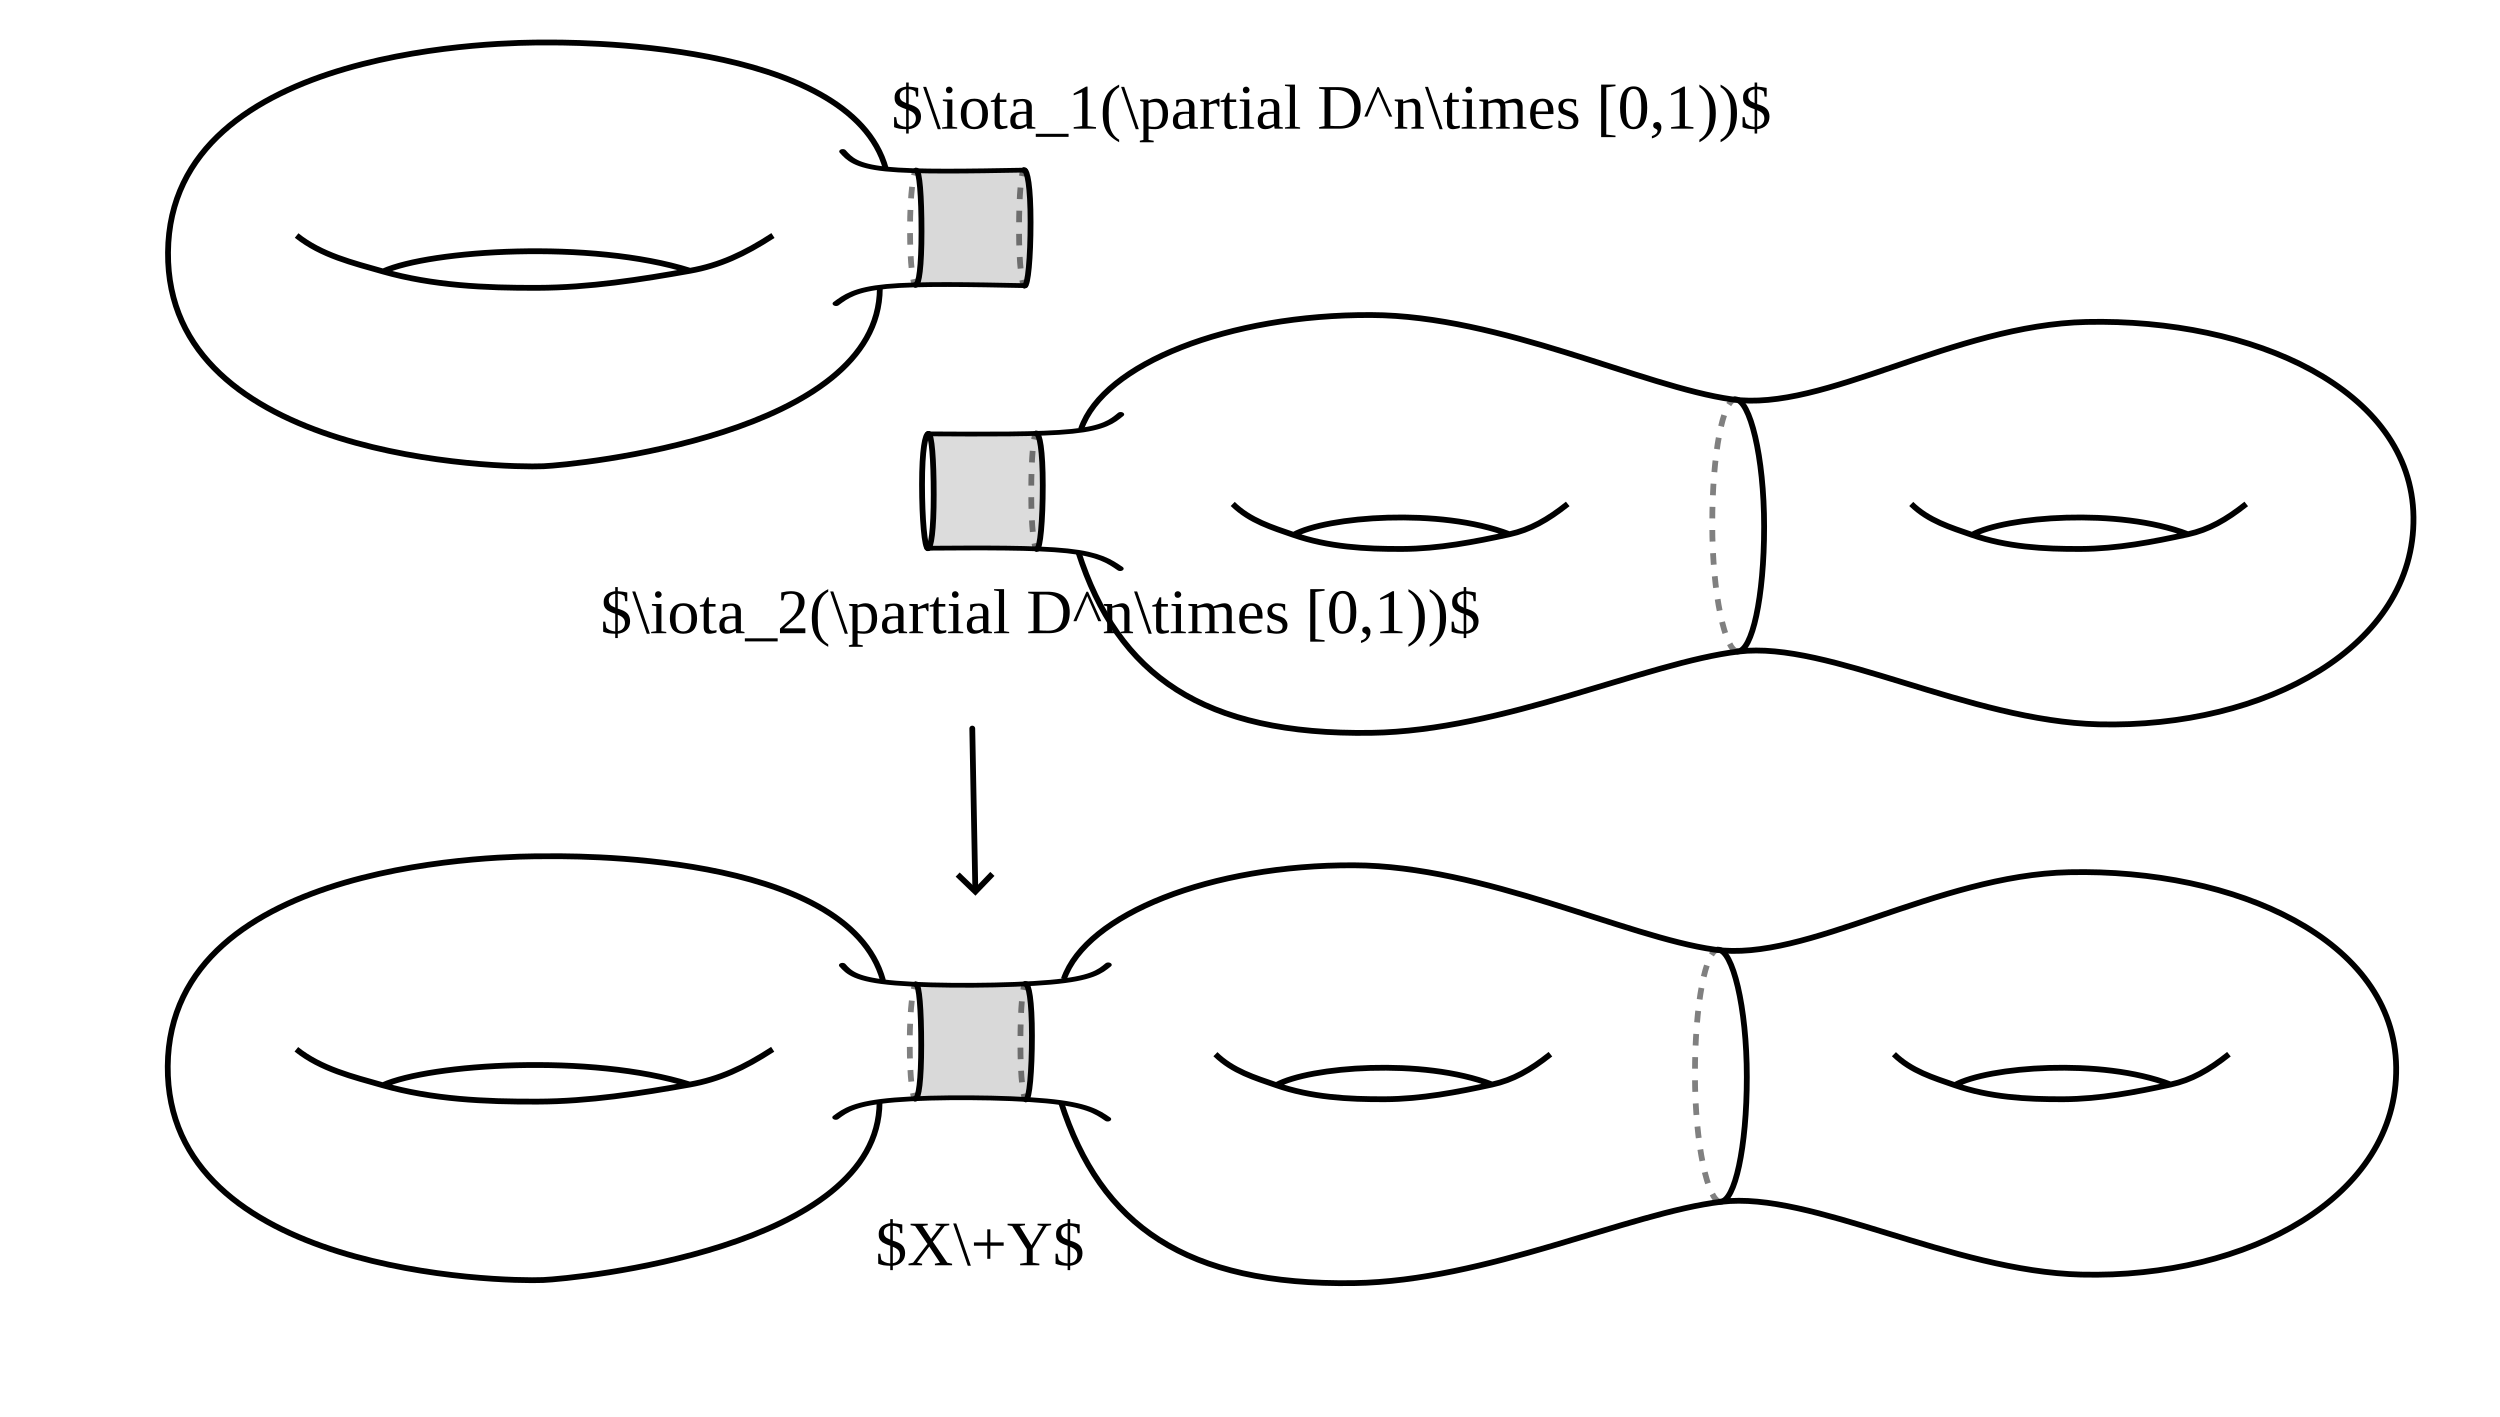
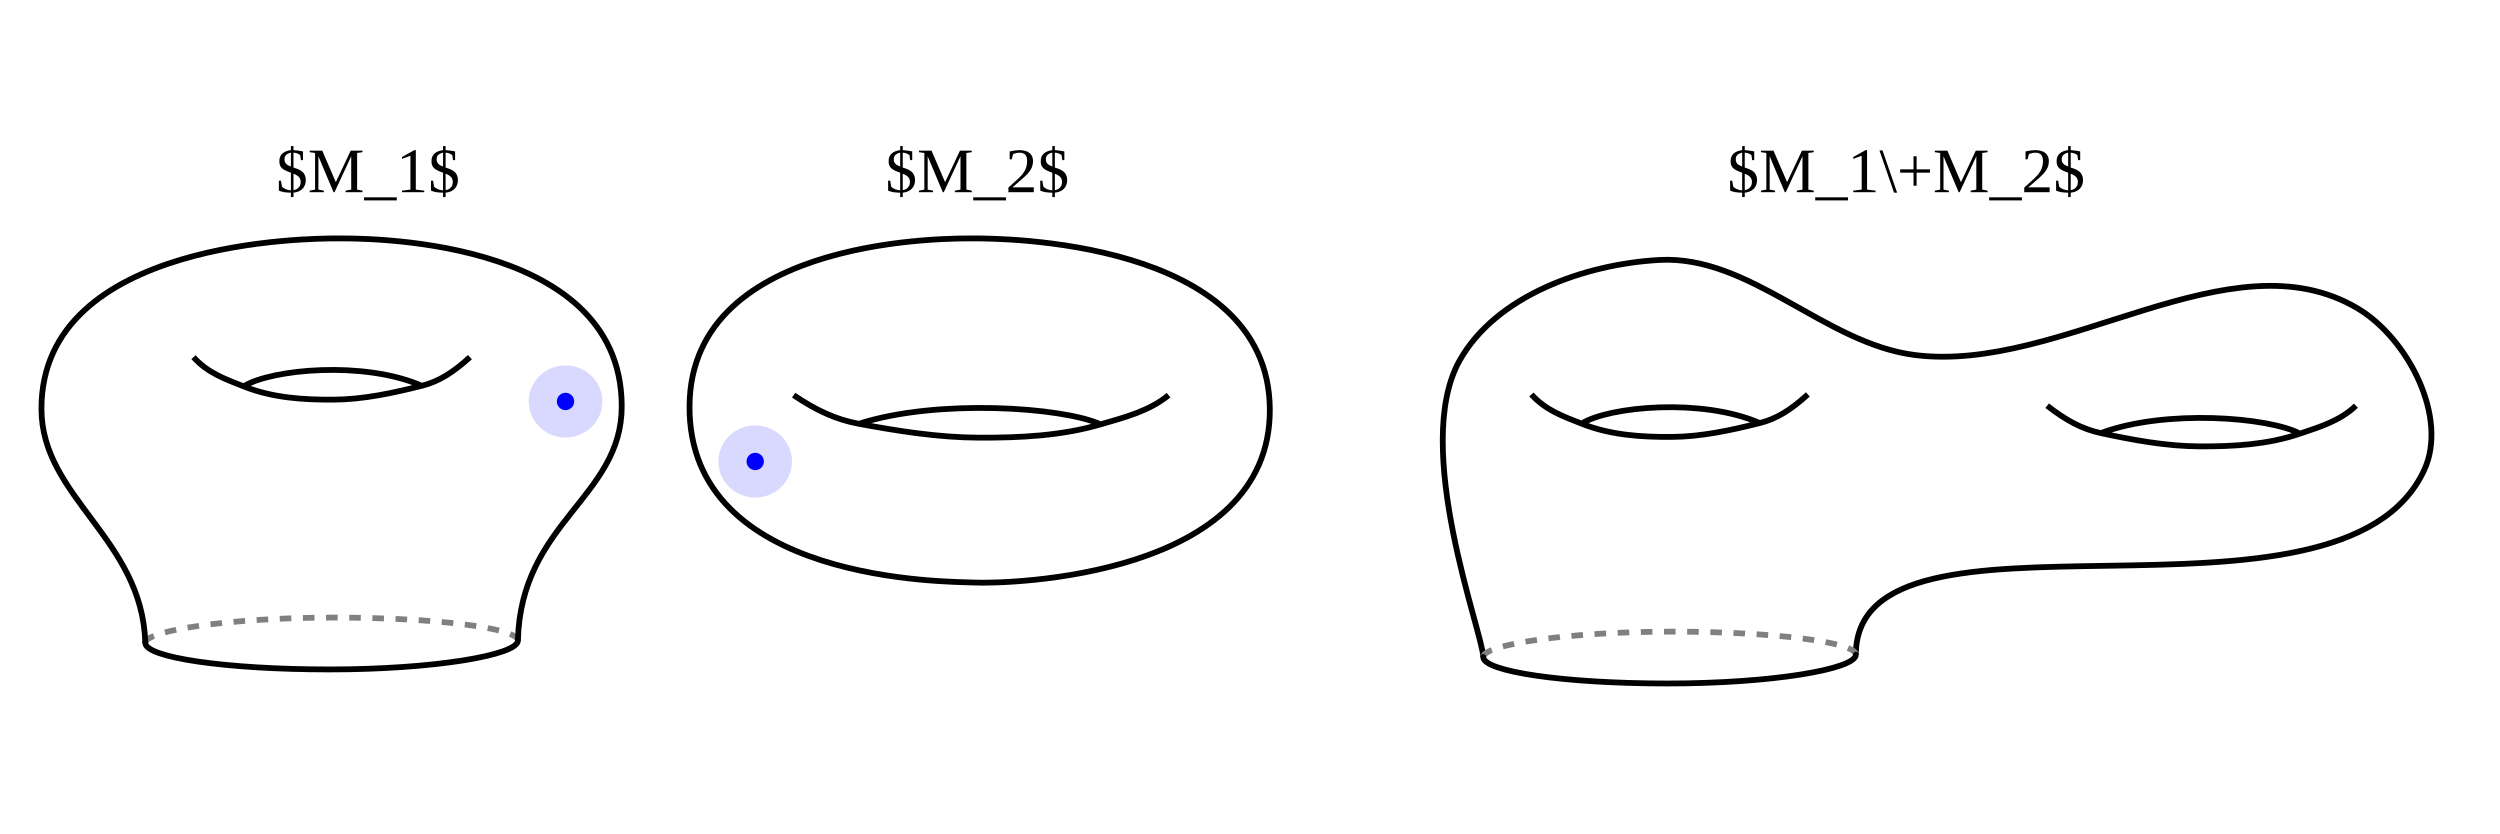
- <svg xmlns="http://www.w3.org/2000/svg" width="6in" height="3.4in" viewBox="0 0 152.4 86.36" version="1.1" id="svg1">
+ <svg xmlns="http://www.w3.org/2000/svg" width="6in" height="2in" viewBox="0 0 152.4 50.8" version="1.1" id="svg1">
  <defs id="defs1">
-     <marker style="overflow:visible" id="ArrowWide" refX="0" refY="0" orient="auto-start-reverse" markerWidth="1" markerHeight="1" viewBox="0 0 1 1" preserveAspectRatio="xMidYMid">
-       <path style="fill:none;stroke:context-stroke;stroke-width:1;stroke-linecap:butt" d="M 3,-3 0,0 3,3" transform="rotate(180,0.125,0)" id="path3" />
-     </marker>
-   </defs>
+     </defs>
  <g id="layer1">
-     <path id="path19" style="fill:none;stroke:#000000;stroke-width:0.353;stroke-linejoin:round" d="M 53.618,67.186 C 53.577,76.153 35.035,77.946 33.116,78.03 30.514,78.144 10.119,77.656 10.225,64.994 c 0.107,-12.786 21.101,-12.796 22.891,-12.796 1.225,0 18.53,-0.371 20.712,7.574" />
-     <path d="m 23.333,66.157 c 2.882,-1.297 12.67,-1.943 18.716,-0.043 m 5.054,-2.149 c -1.745,1.135 -3.26,1.828 -5.054,2.149 -3.039,0.544 -6.136,1.029 -9.289,1.041 -3.223,0.013 -6.414,-0.141 -9.427,-0.998 -1.849,-0.526 -3.758,-0.986 -5.268,-2.192" style="display:inline;fill:none;stroke:#000000;stroke-width:0.353;stroke-dasharray:none;stroke-opacity:1" id="path1" />
-     <path style="fill:none;stroke:#808080;stroke-width:0.353;stroke-linecap:butt;stroke-linejoin:round;stroke-dasharray:0.706, 0.706;stroke-dashoffset:0;stroke-opacity:1" d="m 104.871,73.259 c -0.747,-2e-5 -1.547,-3.463 -1.547,-7.765 -1e-5,-4.302 0.657,-7.603 1.403,-7.603" id="path18-1" />
-     <path style="fill:none;stroke:#000000;stroke-width:0.353;stroke-linecap:round;stroke-linejoin:round;stroke-dasharray:none;stroke-dashoffset:3.067" d="m 104.728,57.89 c 0.885,2.3e-5 1.758,3.467 1.758,7.765 -1e-5,4.298 -0.73,7.603 -1.615,7.603" id="path17-2" />
-     <path style="fill:none;stroke:#808080;stroke-width:0.353;stroke-linecap:butt;stroke-linejoin:round;stroke-dasharray:0.706, 0.706;stroke-dashoffset:0.318;stroke-opacity:1" d="m 62.549,67.02 c -0.165,-1.2e-5 -0.345,-1.227 -0.345,-3.416 -3e-6,-2.19 0.145,-3.626 0.311,-3.626" id="path18-1-0" />
-     <path style="fill:none;stroke:#000000;stroke-width:0.353;stroke-linecap:round;stroke-linejoin:round;stroke-dasharray:none;stroke-dashoffset:3.067" d="m 62.515,59.978 c 0.196,1.7e-5 0.392,0.984 0.392,3.172 -2e-6,2.188 -0.162,3.87 -0.357,3.87" id="path17-2-9" />
-     <path style="fill:none;stroke:#808080;stroke-width:0.353;stroke-linecap:butt;stroke-linejoin:round;stroke-dasharray:0.706, 0.706;stroke-dashoffset:0.318;stroke-opacity:1" d="m 55.803,66.975 c -0.165,-1.2e-5 -0.345,-1.193 -0.345,-3.376 -3e-6,-2.183 0.215,-3.594 0.38,-3.594" id="path18-1-0-0" />
-     <path style="fill:none;stroke:#000000;stroke-width:0.353;stroke-linecap:round;stroke-linejoin:round;stroke-dasharray:none;stroke-dashoffset:3.067" d="m 55.838,60.004 c 0.196,1.8e-5 0.32,1.552 0.32,3.712 -2e-6,2.161 -0.159,3.258 -0.355,3.258" id="path17-2-9-5" />
-     <path style="fill:#000000;fill-opacity:0.15;stroke:none;stroke-width:0.353;stroke-linecap:round;stroke-linejoin:round;stroke-dasharray:none;stroke-dashoffset:3.067" d="m 62.448,67.021 c 0.196,-1.2e-5 0.357,-1.682 0.357,-3.87 2e-6,-2.188 -0.196,-3.172 -0.392,-3.172 l -6.677,0.026 c 0.196,1.8e-5 0.32,1.552 0.32,3.712 -2e-6,2.161 -0.159,3.258 -0.355,3.258 z" id="path17-2-9-4" />
-     <path id="path19-2" style="fill:none;stroke:#000000;stroke-width:0.353;stroke-linejoin:round" d="m 64.678,67.186 c 2.413,7.539 7.616,11.186 17.862,11.032 8.026,-0.121 16.76,-4.29 22.401,-4.96 5.48,-0.65 14.042,4.247 21.938,4.441 10.202,0.25 19.293,-4.756 19.192,-12.636 -0.101,-7.819 -9.829,-12.115 -19.929,-11.893 -8.103,0.179 -16.012,5.508 -21.616,4.72 -5.434,-0.763 -14.085,-5.105 -21.989,-5.142 -8.677,-0.04 -16.327,2.978 -17.69,6.949" />
-     <path d="m 77.797,66.15 c 2.027,-1.116 8.911,-1.671 13.163,-0.037 m 3.554,-1.849 c -1.227,0.977 -2.292,1.573 -3.554,1.849 -2.137,0.468 -4.315,0.885 -6.533,0.896 -2.267,0.011 -4.511,-0.121 -6.63,-0.859 -1.3,-0.453 -2.643,-0.848 -3.705,-1.886" style="display:inline;fill:none;stroke:#000000;stroke-width:0.353;stroke-dasharray:none;stroke-opacity:1" id="path1-4" />
-     <path d="m 119.159,66.15 c 2.027,-1.116 8.911,-1.671 13.163,-0.037 m 3.554,-1.849 c -1.227,0.977 -2.292,1.573 -3.554,1.849 -2.137,0.468 -4.315,0.885 -6.533,0.896 -2.267,0.011 -4.511,-0.121 -6.63,-0.859 -1.3,-0.453 -2.643,-0.848 -3.705,-1.886" style="display:inline;fill:none;stroke:#000000;stroke-width:0.353;stroke-dasharray:none;stroke-opacity:1" id="path1-4-9" />
-     <path style="fill:none;fill-opacity:1;fill-rule:nonzero;stroke:#000000;stroke-width:0.29;stroke-linecap:round;stroke-linejoin:round;stroke-dasharray:none;stroke-dashoffset:1.164;stroke-opacity:1;paint-order:stroke markers fill" transform="matrix(1.477034,0,0,-1,-31.73842,74.63836)" d="m 56.258,15.796 c 0.267,-0.44 0.533,-0.881 2.191,-1.085 1.657,-0.204 4.705,-0.173 6.4,0.052 1.695,0.224 2.036,0.641 2.377,1.058" id="path2" />
-     <path style="fill:none;fill-opacity:1;fill-rule:nonzero;stroke:#000000;stroke-width:0.29;stroke-linecap:round;stroke-linejoin:round;stroke-dasharray:none;stroke-dashoffset:1.164;stroke-opacity:1;paint-order:stroke markers fill" transform="matrix(1.477034,0,0,1,-31.92224,52.67934)" d="m 56.108,15.438 c 0.392,-0.432 0.783,-0.863 2.438,-1.065 1.655,-0.202 4.573,-0.173 6.247,0.06 1.674,0.233 2.104,0.671 2.535,1.109" id="path2-9" />
-     <path id="path19-8" style="fill:none;stroke:#000000;stroke-width:0.353;stroke-linejoin:round" d="M 53.635,17.578 C 53.593,26.545 35.052,28.337 33.132,28.422 30.531,28.536 10.135,28.048 10.242,15.385 10.349,2.6 31.343,2.59 33.132,2.59 c 1.225,0 18.69,-0.23 20.872,7.714" />
-     <path d="m 23.35,16.549 c 2.882,-1.297 12.67,-1.943 18.716,-0.043 m 5.054,-2.149 c -1.745,1.135 -3.26,1.828 -5.054,2.149 -3.039,0.544 -6.136,1.029 -9.289,1.041 -3.223,0.013 -6.414,-0.141 -9.427,-0.998 -1.849,-0.526 -3.758,-0.986 -5.268,-2.192" style="display:inline;fill:none;stroke:#000000;stroke-width:0.353;stroke-dasharray:none;stroke-opacity:1" id="path1-3" />
-     <path style="fill:none;stroke:#808080;stroke-width:0.353;stroke-linecap:butt;stroke-linejoin:round;stroke-dasharray:0.706, 0.706;stroke-dashoffset:0;stroke-opacity:1" d="m 105.926,39.715 c -0.747,-2e-5 -1.547,-3.463 -1.547,-7.765 -1e-5,-4.302 0.657,-7.603 1.403,-7.603" id="path18-1-1" />
-     <path style="fill:none;stroke:#000000;stroke-width:0.353;stroke-linecap:round;stroke-linejoin:round;stroke-dasharray:none;stroke-dashoffset:3.067" d="m 105.783,24.346 c 0.885,2.3e-5 1.758,3.467 1.758,7.765 -10e-6,4.298 -0.73,7.603 -1.615,7.603" id="path17-2-0" />
-     <path style="fill:none;stroke:#808080;stroke-width:0.353;stroke-linecap:butt;stroke-linejoin:round;stroke-dasharray:0.706, 0.706;stroke-dashoffset:0.318;stroke-opacity:1" d="m 62.465,17.413 c -0.165,-1.2e-5 -0.345,-1.227 -0.345,-3.416 -3e-6,-2.19 0.145,-3.626 0.311,-3.626" id="path18-1-0-08-1" />
-     <path style="fill:none;stroke:#000000;stroke-width:0.353;stroke-linecap:round;stroke-linejoin:round;stroke-dasharray:none;stroke-dashoffset:3.067" d="m 62.431,10.371 c 0.196,1.7e-5 0.392,0.984 0.392,3.172 -2e-6,2.188 -0.162,3.87 -0.357,3.87" id="path17-2-9-0-2" />
-     <path style="fill:none;stroke:#808080;stroke-width:0.353;stroke-linecap:butt;stroke-linejoin:round;stroke-dasharray:0.706, 0.706;stroke-dashoffset:0.318;stroke-opacity:1" d="m 55.82,17.366 c -0.165,-1.2e-5 -0.345,-1.193 -0.345,-3.376 -3e-6,-2.183 0.215,-3.594 0.38,-3.594" id="path18-1-0-0-4" />
-     <path style="fill:none;stroke:#000000;stroke-width:0.353;stroke-linecap:round;stroke-linejoin:round;stroke-dasharray:none;stroke-dashoffset:3.067" d="m 55.855,10.396 c 0.196,1.8e-5 0.32,1.552 0.32,3.712 -2e-6,2.161 -0.159,3.258 -0.355,3.258" id="path17-2-9-5-7" />
-     <path style="fill:#000000;fill-opacity:0.15;stroke:none;stroke-width:0.353;stroke-linecap:round;stroke-linejoin:round;stroke-dasharray:none;stroke-dashoffset:3.067" d="m 62.465,17.413 c 0.196,-1.2e-5 0.357,-1.682 0.357,-3.87 2e-6,-2.188 -0.196,-3.172 -0.392,-3.172 l -6.677,0.026 c 0.196,1.8e-5 0.32,1.552 0.32,3.712 -2e-6,2.161 -0.159,3.258 -0.355,3.258 z" id="path17-2-9-4-6" />
-     <path id="path19-2-1" style="fill:none;stroke:#000000;stroke-width:0.353;stroke-linejoin:round" d="m 65.733,33.642 c 2.413,7.539 7.616,11.186 17.862,11.032 8.026,-0.121 16.76,-4.29 22.401,-4.96 5.48,-0.65 14.042,4.247 21.938,4.441 10.202,0.25 19.293,-4.756 19.192,-12.636 -0.101,-7.819 -9.829,-12.115 -19.929,-11.893 -8.103,0.179 -16.012,5.508 -21.616,4.72 -5.434,-0.763 -14.085,-5.105 -21.989,-5.142 -8.677,-0.04 -16.327,2.978 -17.69,6.949" />
-     <path d="m 78.852,32.606 c 2.027,-1.116 8.911,-1.671 13.163,-0.037 m 3.554,-1.849 c -1.227,0.977 -2.292,1.573 -3.554,1.849 -2.137,0.468 -4.315,0.885 -6.533,0.896 -2.267,0.011 -4.511,-0.121 -6.63,-0.859 -1.3,-0.453 -2.643,-0.848 -3.705,-1.886" style="display:inline;fill:none;stroke:#000000;stroke-width:0.353;stroke-dasharray:none;stroke-opacity:1" id="path1-4-6" />
-     <path d="m 120.214,32.606 c 2.027,-1.116 8.911,-1.671 13.163,-0.037 m 3.554,-1.849 c -1.227,0.977 -2.292,1.573 -3.554,1.849 -2.137,0.468 -4.315,0.885 -6.533,0.896 -2.267,0.011 -4.511,-0.121 -6.63,-0.859 -1.3,-0.453 -2.643,-0.848 -3.705,-1.886" style="display:inline;fill:none;stroke:#000000;stroke-width:0.353;stroke-dasharray:none;stroke-opacity:1" id="path1-4-9-1" />
-     <path style="fill:none;fill-opacity:1;fill-rule:nonzero;stroke:#000000;stroke-width:0.29;stroke-linecap:round;stroke-linejoin:round;stroke-dasharray:none;stroke-dashoffset:1.164;stroke-opacity:1;paint-order:stroke markers fill" transform="matrix(1.477034,0,0,-1,-31.72194,25.02995)" d="m 56.258,15.796 c 0.267,-0.44 0.533,-0.881 1.781,-1.07 1.248,-0.189 3.476,-0.128 5.705,-0.067" id="path2-4" />
-     <path style="fill:none;fill-opacity:1;fill-rule:nonzero;stroke:#000000;stroke-width:0.29;stroke-linecap:round;stroke-linejoin:round;stroke-dasharray:none;stroke-dashoffset:1.164;stroke-opacity:1;paint-order:stroke markers fill" transform="matrix(1.477034,0,0,1,-31.90575,3.070926)" d="m 56.108,15.438 c 0.392,-0.432 0.783,-0.863 2.081,-1.046 1.297,-0.183 3.5,-0.116 5.703,-0.05" id="path2-9-9" />
-     <path style="fill:none;stroke:#808080;stroke-width:0.353;stroke-linecap:butt;stroke-linejoin:round;stroke-dasharray:0.706, 0.706;stroke-dashoffset:0.318;stroke-opacity:1" d="m 63.209,33.466 c -0.165,-1.2e-5 -0.345,-1.227 -0.345,-3.416 -3e-6,-2.19 0.145,-3.626 0.311,-3.626" id="path18-1-0-08-1-6" />
-     <path style="fill:none;stroke:#000000;stroke-width:0.353;stroke-linecap:round;stroke-linejoin:round;stroke-dasharray:none;stroke-dashoffset:3.067" d="m 56.599,26.449 c -0.196,1.7e-5 -0.392,0.956 -0.392,3.081 2e-6,2.125 0.161,3.889 0.356,3.889" id="path6" />
-     <path style="fill:none;stroke:#000000;stroke-width:0.353;stroke-linecap:round;stroke-linejoin:round;stroke-dasharray:none;stroke-dashoffset:3.067" d="m 63.175,26.424 c 0.196,1.7e-5 0.392,0.984 0.392,3.172 -2e-6,2.188 -0.162,3.87 -0.357,3.87" id="path17-2-9-0-2-1" />
-     <path style="fill:none;stroke:#000000;stroke-width:0.353;stroke-linecap:round;stroke-linejoin:round;stroke-dasharray:none;stroke-dashoffset:3.067" d="m 56.599,26.449 c 0.196,1.8e-5 0.32,1.552 0.32,3.712 -2e-6,2.161 -0.159,3.258 -0.355,3.258" id="path17-2-9-5-7-3" />
-     <path style="fill:#000000;fill-opacity:0.14;stroke:none;stroke-width:0.353;stroke-linecap:round;stroke-linejoin:round;stroke-dasharray:none;stroke-dashoffset:3.067" d="m 63.209,33.466 c 0.196,-1.2e-5 0.357,-1.682 0.357,-3.87 2e-6,-2.188 -0.196,-3.172 -0.392,-3.172 l -6.677,0.026 c 0.196,1.8e-5 0.32,1.552 0.32,3.712 -2e-6,2.161 -0.159,3.258 -0.355,3.258 z" id="path17-2-9-4-6-9" />
-     <path style="fill:none;fill-opacity:1;fill-rule:nonzero;stroke:#000000;stroke-width:0.29;stroke-linecap:round;stroke-linejoin:round;stroke-dasharray:none;stroke-dashoffset:1.164;stroke-opacity:1;paint-order:stroke markers fill" transform="matrix(1.477034,0,0,-1,-30.97766,41.08309)" d="m 59.292,14.634 c 2.303,-0.021 4.606,-0.043 5.929,0.155 1.322,0.198 1.663,0.615 2.004,1.032" id="path2-4-8" />
-     <path style="fill:none;fill-opacity:1;fill-rule:nonzero;stroke:#000000;stroke-width:0.29;stroke-linecap:round;stroke-linejoin:round;stroke-dasharray:none;stroke-dashoffset:1.164;stroke-opacity:1;paint-order:stroke markers fill" transform="matrix(1.477034,0,0,1,-31.16148,19.12406)" d="m 59.393,14.295 c 2.215,-0.023 4.43,-0.045 5.752,0.162 1.323,0.208 1.753,0.646 2.183,1.083" id="path2-9-9-4" />
-     <path style="fill:#000000;fill-opacity:0.25;fill-rule:nonzero;stroke:#000000;stroke-width:0.353;stroke-linecap:round;stroke-linejoin:round;stroke-dasharray:none;stroke-dashoffset:0.6;stroke-opacity:1;marker-end:url(#ArrowWide);paint-order:stroke markers fill" d="m 59.27,44.414 c 0.062,3.283 0.124,6.567 0.186,9.85" id="path7" />
-     <text xml:space="preserve" style="font-size:3.881px;fill:#000000;fill-opacity:1;fill-rule:nonzero;stroke:none;stroke-width:0.353;stroke-linecap:round;stroke-linejoin:round;stroke-dasharray:none;stroke-dashoffset:2.267;stroke-opacity:1;paint-order:stroke markers fill" x="54.333" y="7.844" id="text7-5">
-       <tspan id="tspan7-4" style="fill:#000000;fill-opacity:1;stroke:none;stroke-width:0.353" x="54.333" y="7.844">$\iota_1(\partial D^n\times [0,1))$</tspan>
+     <path style="fill:none;stroke:#808080;stroke-width:0.353;stroke-linecap:butt;stroke-linejoin:round;stroke-dasharray:0.706, 0.706;stroke-dashoffset:0;stroke-opacity:1" d="m 8.857,39.194 c 2.95e-5,-0.747 5.119,-1.547 11.477,-1.547 6.358,-1e-5 11.237,0.657 11.237,1.403" id="path18-1" />
+     <path id="path19" style="fill:none;stroke:#000000;stroke-width:0.353;stroke-linejoin:round" d="M 8.857,39.194 C 8.68,32.84 2.533,30.33 2.527,24.925 2.516,14.542 19.136,14.534 20.545,14.534 c 1.044,0 17.31,-0.283 17.356,10.196 0.025,5.6 -6.153,7.088 -6.33,14.321" />
+     <path d="m 14.852,23.553 c 1.673,-1.054 7.353,-1.578 10.862,-0.035 m 2.933,-1.745 c -1.013,0.922 -1.892,1.485 -2.933,1.745 -1.764,0.441 -3.561,0.835 -5.391,0.845 -1.87,0.01 -3.723,-0.114 -5.471,-0.81 -1.073,-0.427 -2.181,-0.801 -3.057,-1.78" style="display:inline;fill:none;stroke:#000000;stroke-width:0.353;stroke-dasharray:none;stroke-opacity:1" id="path1" />
+     <path d="m 96.412,25.825 c 1.673,-1.054 7.353,-1.578 10.862,-0.035 m 2.933,-1.745 c -1.013,0.922 -1.892,1.485 -2.933,1.745 -1.764,0.441 -3.561,0.835 -5.391,0.845 -1.87,0.01 -3.723,-0.114 -5.471,-0.81 -1.073,-0.427 -2.181,-0.801 -3.057,-1.78" style="display:inline;fill:none;stroke:#000000;stroke-width:0.353;stroke-dasharray:none;stroke-opacity:1" id="path1-1" />
+     <path style="color:#000000;fill:#0000ff;stroke-linecap:round;stroke-linejoin:round;stroke-dasharray:3.175, 3.175;-inkscape-stroke:none" d="m 34.475,23.943 a 0.529,0.529 0 0 0 -0.529,0.529 0.529,0.529 0 0 0 0.529,0.529 0.529,0.529 0 0 0 0.529,-0.529 0.529,0.529 0 0 0 -0.529,-0.529 z" id="path2-1" />
+     <path style="color:#000000;fill:#0000ff;fill-opacity:0.15;stroke-width:1;stroke-linecap:round;stroke-linejoin:round;stroke-dasharray:3.175, 3.175;-inkscape-stroke:none" d="m 34.475,22.274 a 2.243,2.198 0 0 0 -2.244,2.199 2.243,2.198 0 0 0 2.244,2.199 2.243,2.198 0 0 0 2.244,-2.199 2.243,2.198 0 0 0 -2.244,-2.199 z" id="path2-1-2" />
+     <path id="path19-2" style="fill:none;stroke:#000000;stroke-width:0.353;stroke-linejoin:round" d="m 42.034,24.73 c -0.095,10.87 15.845,10.713 17.356,10.782 2.048,0.093 18.102,-0.303 18.018,-10.587 -0.085,-10.383 -16.609,-10.391 -18.018,-10.391 -1.044,0 -17.264,-0.283 -17.356,10.196 z" />
+     <path d="m 67.09,25.87 c -2.269,-1.054 -9.973,-1.578 -14.732,-0.035 m -3.978,-1.745 c 1.373,0.922 2.566,1.485 3.978,1.745 2.392,0.441 4.83,0.835 7.312,0.845 2.537,0.01 5.049,-0.114 7.42,-0.81 1.455,-0.427 2.958,-0.801 4.146,-1.78" style="display:inline;fill:none;stroke:#000000;stroke-width:0.353;stroke-dasharray:none;stroke-opacity:1" id="path1-6" />
+     <path style="color:#000000;fill:#0000ff;stroke-linecap:round;stroke-linejoin:round;stroke-dasharray:3.175, 3.175;-inkscape-stroke:none" d="m 46.038,27.602 a 0.529,0.529 0 0 1 0.529,0.529 0.529,0.529 0 0 1 -0.529,0.529 0.529,0.529 0 0 1 -0.529,-0.529 0.529,0.529 0 0 1 0.529,-0.529 z" id="path2-1-8" />
+     <path style="color:#000000;fill:#0000ff;fill-opacity:0.15;stroke-width:1;stroke-linecap:round;stroke-linejoin:round;stroke-dasharray:3.175, 3.175;-inkscape-stroke:none" d="m 46.038,25.933 a 2.243,2.198 0 0 1 2.244,2.199 2.243,2.198 0 0 1 -2.244,2.199 2.243,2.198 0 0 1 -2.244,-2.199 2.243,2.198 0 0 1 2.244,-2.199 z" id="path2-1-2-9" />
+     <path d="m 140.203,26.435 c -1.868,-1.009 -8.212,-1.511 -12.132,-0.033 m -3.276,-1.671 c 1.131,0.883 2.113,1.422 3.276,1.671 1.97,0.423 3.977,0.8 6.021,0.809 2.089,0.01 4.158,-0.109 6.11,-0.776 1.198,-0.409 2.436,-0.767 3.415,-1.705" style="display:inline;fill:none;stroke:#000000;stroke-width:0.353;stroke-dasharray:none;stroke-opacity:1" id="path1-6-1" />
+     <path id="path19-8" style="fill:none;stroke:#000000;stroke-width:0.353;stroke-linejoin:round" d="m 113.132,39.908 c 0.038,-10.47 29.541,-0.232 34.645,-11.249 1.492,-3.219 -0.992,-8.028 -4.037,-9.848 -7.771,-4.644 -18.031,3.968 -27.012,2.831 -5.494,-0.696 -10.04,-6.098 -15.569,-5.795 -4.536,0.249 -9.948,2.164 -12.177,6.122 -2.967,5.269 1.403,16.594 1.437,18.082" />
+     <text xml:space="preserve" style="font-size:3.881px;fill:#000000;fill-opacity:1;fill-rule:nonzero;stroke:none;stroke-width:0.176;stroke-linecap:round;stroke-linejoin:round;stroke-dasharray:0.353, 0.353;stroke-dashoffset:0;stroke-opacity:1" x="16.83" y="11.714" id="text35-9">
+       <tspan id="tspan35-3" style="fill:#000000;fill-opacity:1;fill-rule:nonzero;stroke:none;stroke-width:0.176" x="16.83" y="11.714">$M_1$</tspan>
    </text>
-     <text xml:space="preserve" style="font-size:3.881px;fill:#000000;fill-opacity:1;fill-rule:nonzero;stroke:none;stroke-width:0.353;stroke-linecap:round;stroke-linejoin:round;stroke-dasharray:none;stroke-dashoffset:2.267;stroke-opacity:1;paint-order:stroke markers fill" x="36.596" y="38.601" id="text7-5-3">
-       <tspan id="tspan7-4-5" style="fill:#000000;fill-opacity:1;stroke:none;stroke-width:0.353" x="36.596" y="38.601">$\iota_2(\partial D^n\times [0,1))$</tspan>
+     <text xml:space="preserve" style="font-size:3.881px;fill:#000000;fill-opacity:1;fill-rule:nonzero;stroke:none;stroke-width:0.176;stroke-linecap:round;stroke-linejoin:round;stroke-dasharray:0.353, 0.353;stroke-dashoffset:0;stroke-opacity:1" x="53.969" y="11.714" id="text35-9-7">
+       <tspan id="tspan35-3-0" style="fill:#000000;fill-opacity:1;fill-rule:nonzero;stroke:none;stroke-width:0.176" x="53.969" y="11.714">$M_2$</tspan>
    </text>
-     <text xml:space="preserve" style="font-size:3.881px;fill:#000000;fill-opacity:1;fill-rule:nonzero;stroke:none;stroke-width:0.353;stroke-linecap:round;stroke-linejoin:round;stroke-dasharray:none;stroke-dashoffset:2.267;stroke-opacity:1;paint-order:stroke markers fill" x="53.364" y="77.131" id="text7-4-1">
-       <tspan id="tspan7-0-0" style="fill:#000000;fill-opacity:1;stroke:none;stroke-width:0.353" x="53.364" y="77.131">$X\+Y$</tspan>
+     <text xml:space="preserve" style="font-size:3.881px;fill:#000000;fill-opacity:1;fill-rule:nonzero;stroke:none;stroke-width:0.176;stroke-linecap:round;stroke-linejoin:round;stroke-dasharray:0.353, 0.353;stroke-dashoffset:0;stroke-opacity:1" x="105.295" y="11.714" id="text35-9-7-3">
+       <tspan id="tspan35-3-0-8" style="fill:#000000;fill-opacity:1;fill-rule:nonzero;stroke:none;stroke-width:0.176" x="105.295" y="11.714">$M_1\+M_2$</tspan>
    </text>
+     <path style="fill:none;stroke:#000000;stroke-width:0.353;stroke-linecap:round;stroke-linejoin:round;stroke-dasharray:none;stroke-dashoffset:3.067" d="m 31.571,39.051 c -3.4e-5,0.885 -5.124,1.758 -11.477,1.758 -6.353,-1.3e-5 -11.237,-0.73 -11.237,-1.615" id="path17-2" />
+     <path style="fill:none;stroke:#808080;stroke-width:0.353;stroke-linecap:butt;stroke-linejoin:round;stroke-dasharray:0.706, 0.706;stroke-dashoffset:0;stroke-opacity:1" d="m 90.417,40.051 c 3e-5,-0.747 5.119,-1.547 11.477,-1.547 6.358,-10e-6 11.237,0.657 11.237,1.403" id="path18-1-0" />
+     <path style="fill:none;stroke:#000000;stroke-width:0.353;stroke-linecap:round;stroke-linejoin:round;stroke-dasharray:none;stroke-dashoffset:3.067" d="m 113.132,39.908 c -4e-5,0.885 -5.124,1.758 -11.477,1.758 -6.353,-1.3e-5 -11.237,-0.73 -11.237,-1.615" id="path17-2-1" />
  </g>
</svg>
